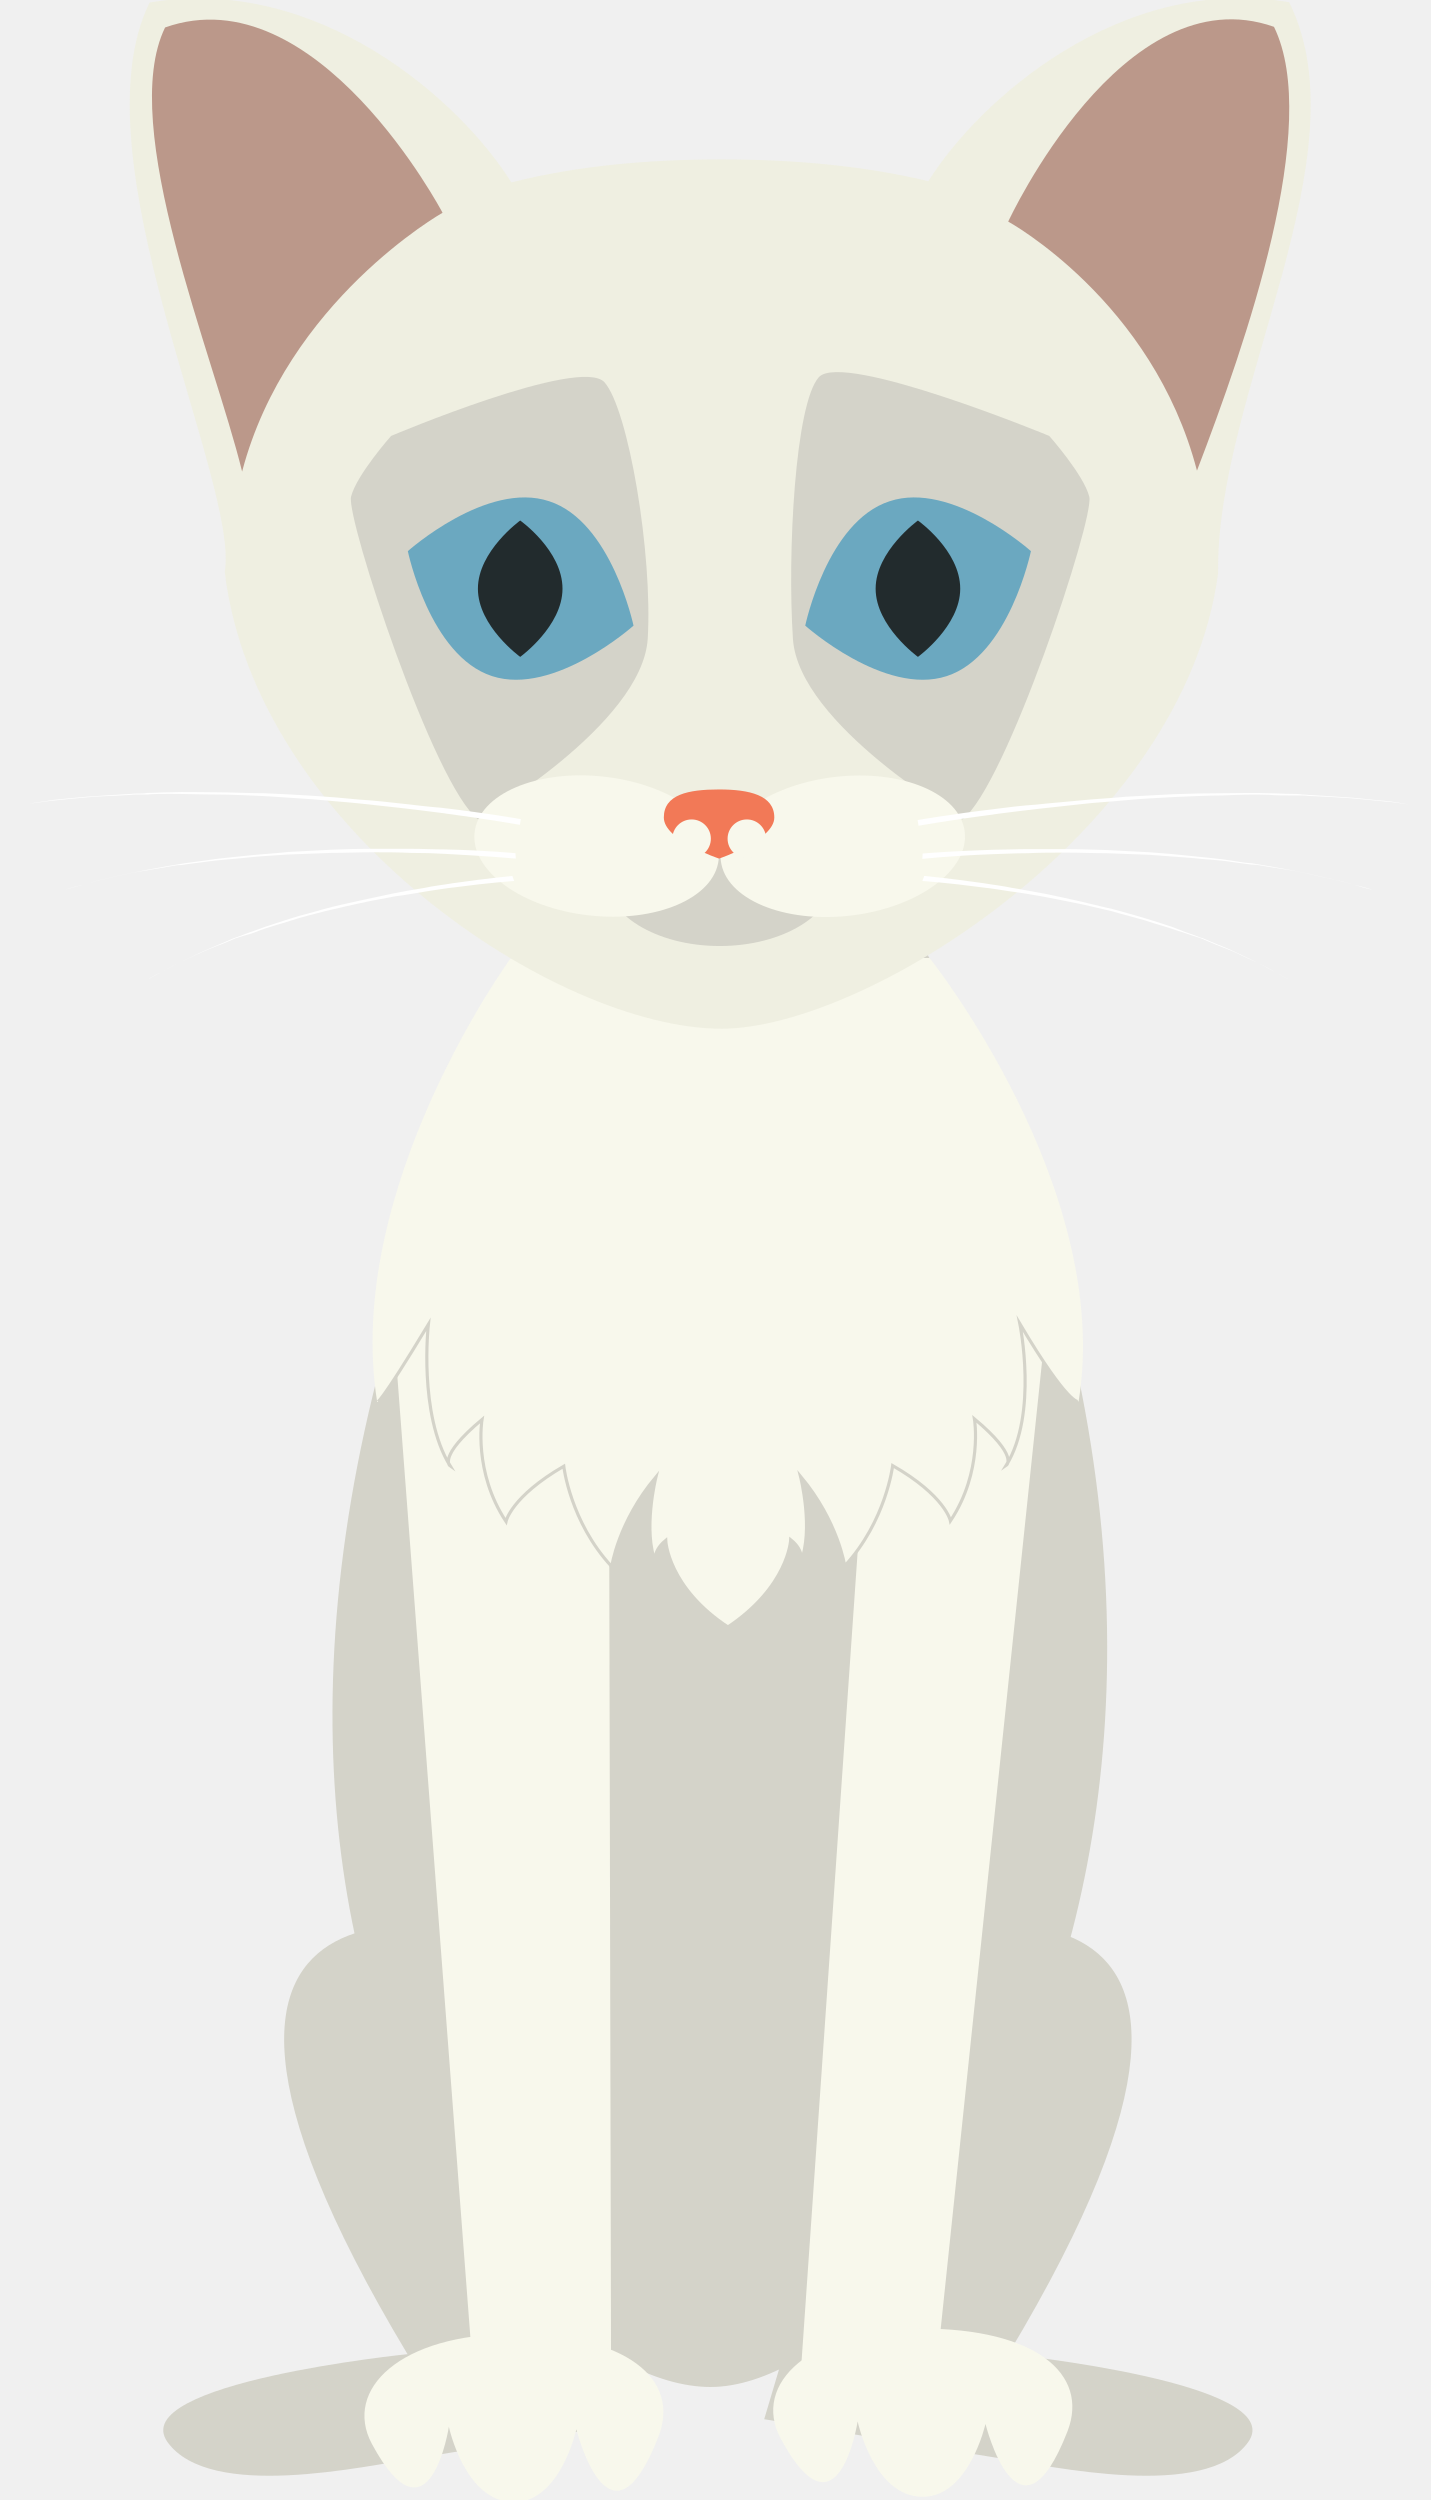
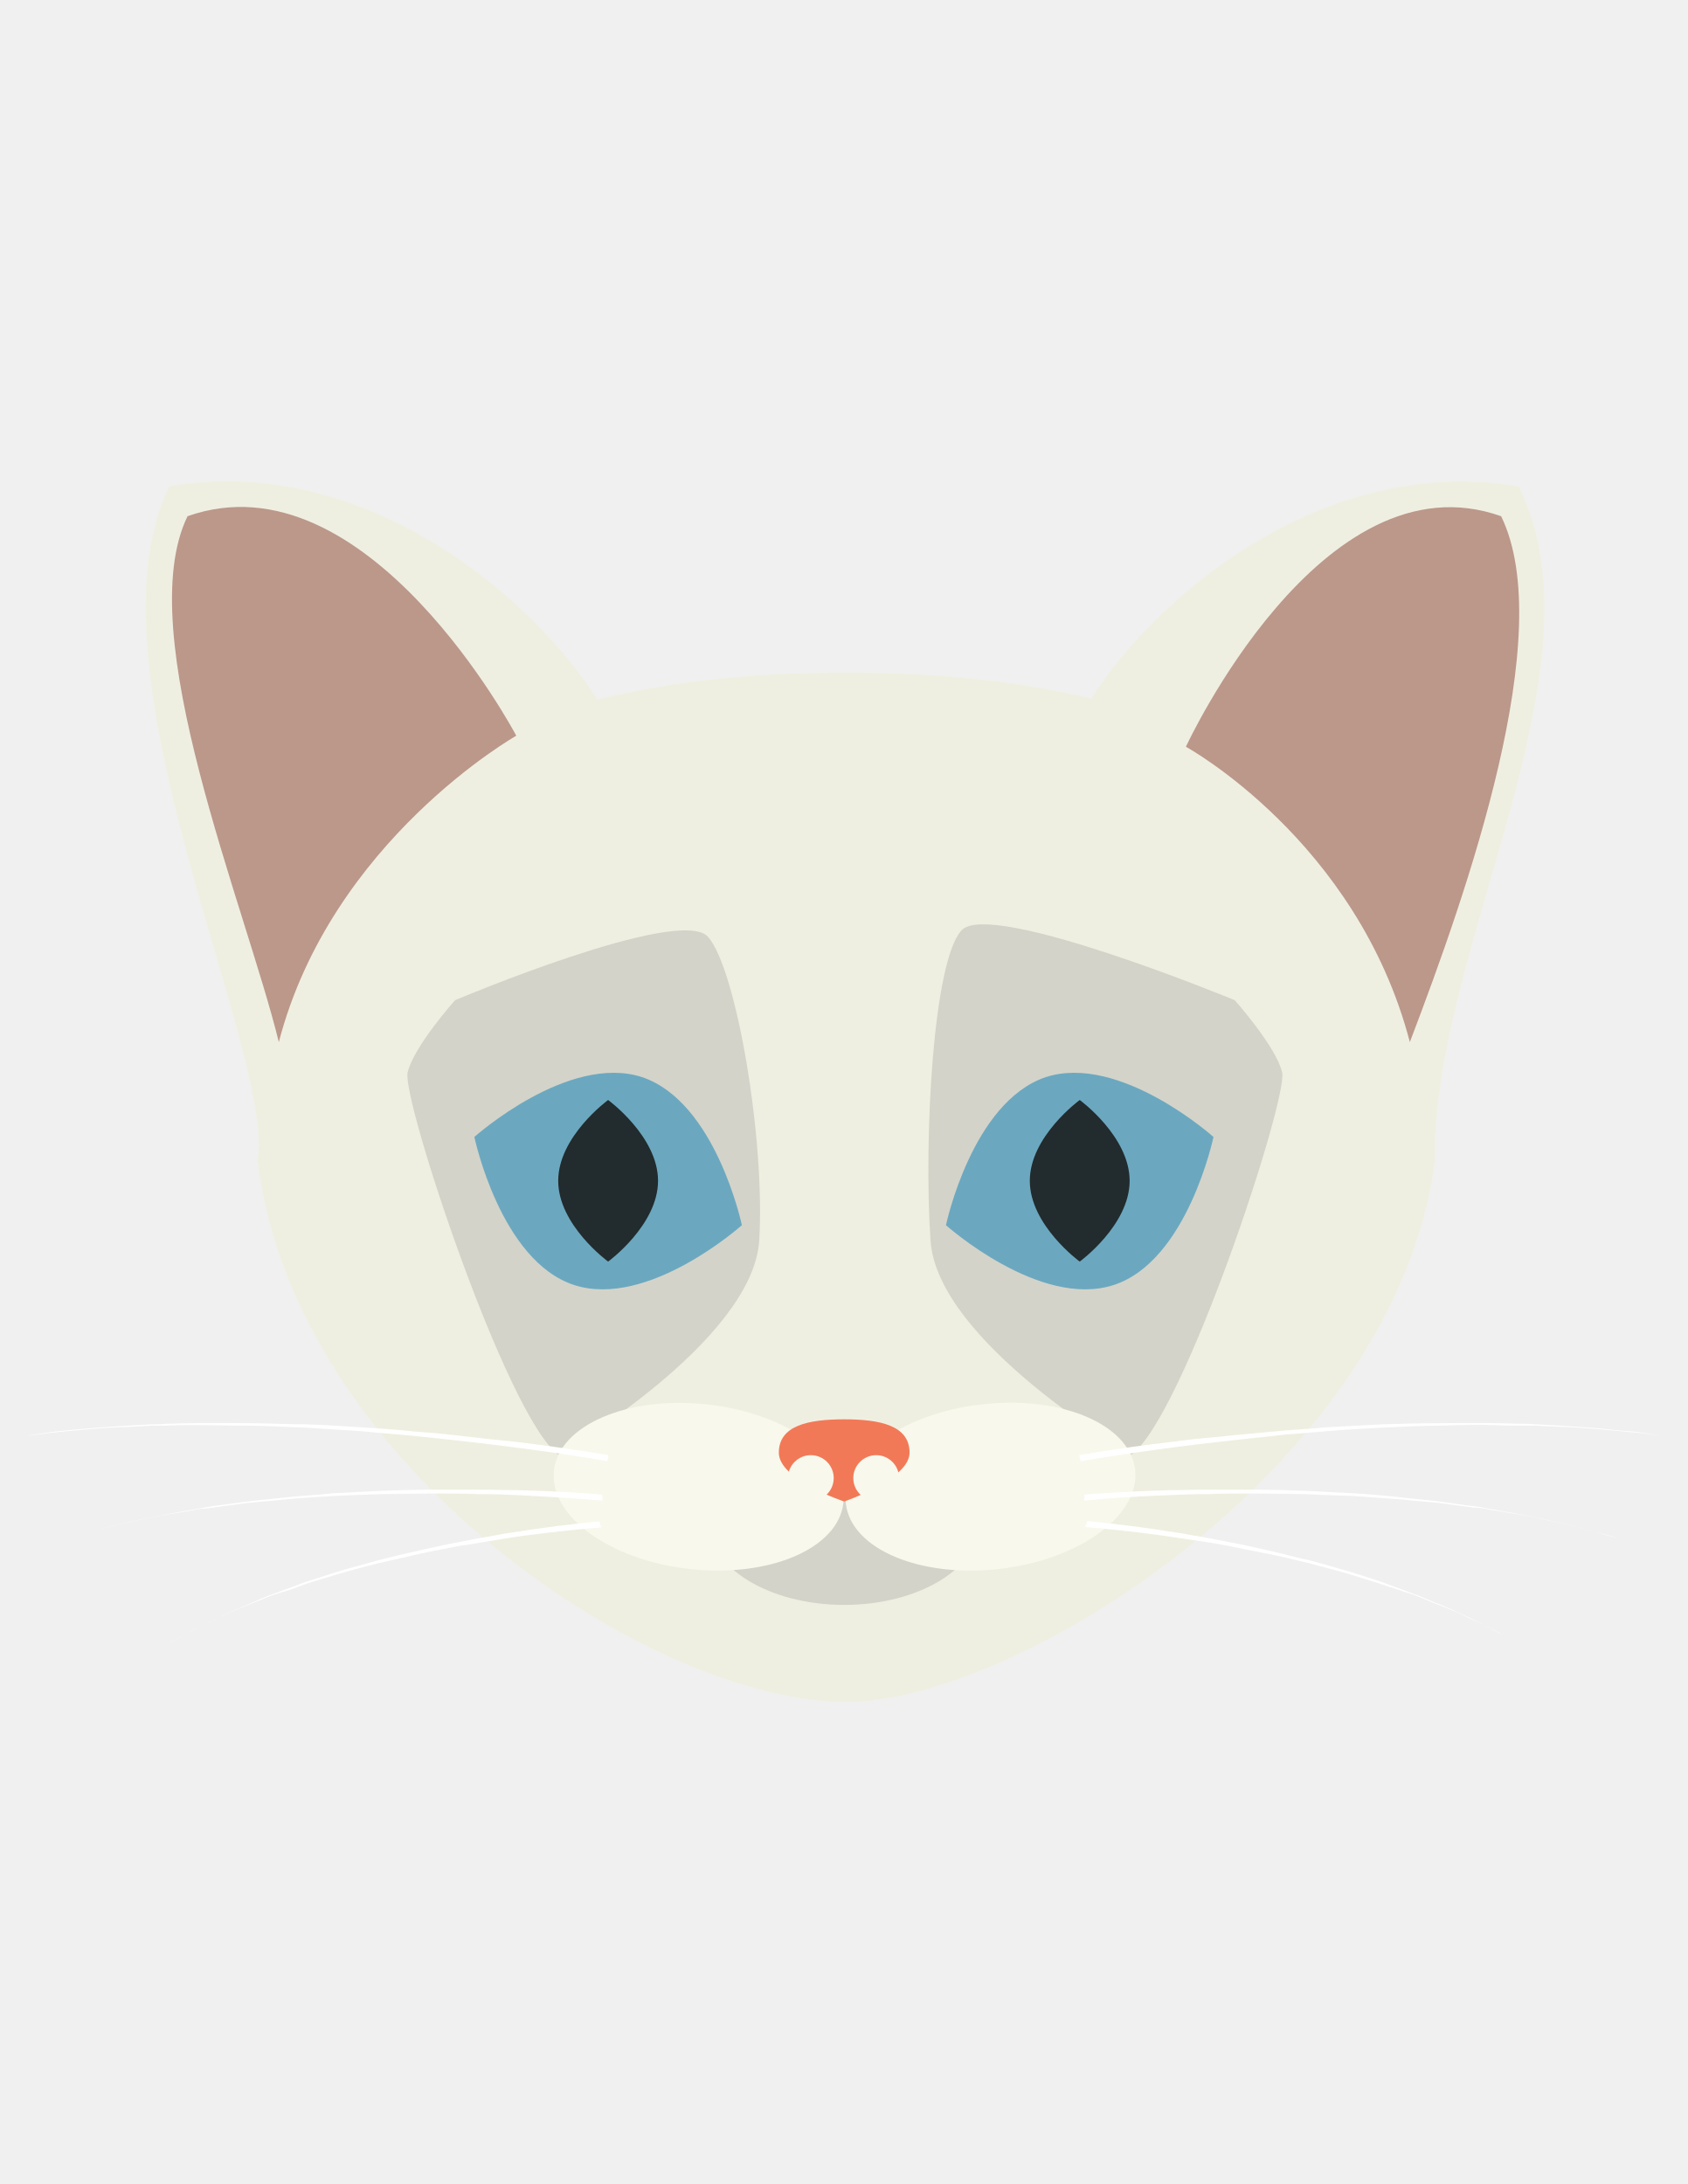
- <svg xmlns="http://www.w3.org/2000/svg" version="1.1" id="Layer_1" x="0px" y="0px" viewBox="0 0 453.2 792" enable-background="new 0 0 453.2 792" xml:space="preserve">
+ <svg xmlns="http://www.w3.org/2000/svg" version="1.1" id="Layer_1" x="0px" y="0px" viewBox="0 0 612 792" enable-background="new 0 0 612 792" xml:space="preserve">
  <g>
-     <path fill="#D4D3C9" d="M287.4,614.1c0,0,135.8-41.2,32,131.7c0,0,89.5,9.1,76,27.9c-13.5,18.6-61.8,7.7-79.8,4.9   c-18.1-2.8-73.5-12.2-73.5-12.2L287.4,614.1z" />
-     <path fill="#D4D3C9" d="M161.1,614.1c0,0-135.8-41.2-32,131.7c0,0-89.5,9.1-76,27.9c13.5,18.6,61.8,7.7,79.8,4.9   s73.5-12.2,73.5-12.2L161.1,614.1z" />
-     <path fill="#D4D3C9" d="M177.9,291C21,581,157.3,756.2,225.1,756.2S434.4,559.7,284.2,284" />
-     <polygon fill="#F8F8EC" points="123.7,407.4 192.9,441.5 193.6,758.5 150.5,760  " />
-     <polygon fill="#F8F8EC" points="274.8,446.9 331.7,416.3 295.6,760.8 253.3,757.2  " />
-     <path fill="#F8F8EC" d="M338.2,770.2c-15.5,39.9-26-2.3-26-2.3S307,791,292.3,791c-15.5,0-20.6-23.9-20.6-23.9s-6.1,39.4-24.4,5.4   c-9.2-17.3,9.2-34.8,44.8-34.8S345.2,751.9,338.2,770.2z" />
-     <path fill="#F8F8EC" d="M208.6,771.9c-15.5,39.9-26-2.3-26-2.3s-5.1,23.1-19.8,23.1c-15.5,0-20.6-23.9-20.6-23.9   s-6.1,39.4-24.4,5.4c-9.2-17.3,9.2-34.8,44.8-34.8S215.7,753.6,208.6,771.9z" />
+     <path fill="#EFEFE1" d="M479.9,422.6" />
+     <path fill="#EFEFE1" d="M550.7,176.4c-72.7-12.3-133.5,42.5-155,76.9c-27.1-6.5-57.2-9.4-88.8-9.4c-32.2,0-62.8,2.9-90.3,9.8l0,0   c-21.5-34.4-82.3-89.7-155.2-77.4c-32.6,66.2,38.7,206.4,32,244.6l0,0c13.2,110,142.2,196.3,213.5,196.3   c62.2,0,198.8-85.9,213.3-195.7C519,344.8,583.4,242.4,550.7,176.4z" />
+     <path fill="#BB988A" d="M187.2,266.8c0,0-54.1-102.6-119.2-79.6c-20.6,42.3,21,141.3,33.1,190.7   C120.1,304.8,187.2,266.8,187.2,266.8z" />
+     <path fill="#BB988A" d="M430,270.8c0,0,49.2-106.7,114.3-83.6c20.6,42.3-12.1,135.7-33.1,190.7C492.1,304.8,430,270.8,430,270.8z" />
+     <path fill="#D4D3C9" d="M202.4,527.5c0,0,70.4-40.7,72.9-77.6c2.2-36.7-8.3-98.6-18.6-110.2c-10.3-11.4-91.7,23-91.7,23   s-15,16.8-17.2,26.2C145.6,398.5,183.6,513.4,202.4,527.5" />
+     <path fill="#D4D3C9" d="M410.3,527.5c0,0-70.4-40.7-72.9-77.6c-2.5-36.9,0.9-101.1,11.2-112.5c10.3-11.4,99.1,25.3,99.1,25.3   s15,16.8,17.2,26.2C467.1,398.5,429.3,513.4,410.3,527.5" />
+     <path fill="#6BA8C0" d="M269,444.3c0,0-34,30.4-60.8,21.7S172,412.3,172,412.3s34-30.4,60.8-21.7C259.6,399.6,269,444.3,269,444.3z   " />
+     <path fill="#6BA8C0" d="M343,444.3c0,0,34,30.4,60.8,21.7c26.8-8.7,36.2-53.7,36.2-53.7s-34-30.4-60.8-21.7   C352.4,399.6,343,444.3,343,444.3z" />
+     <path fill="#222B2D" d="M409.6,428.2c0,16.1-18.1,29.3-18.1,29.3s-18.1-13.2-18.1-29.3s18.1-29.3,18.1-29.3   S409.6,412.1,409.6,428.2z" />
+     <path fill="#222B2D" d="M238.6,428.2c0,16.1-18.1,29.3-18.1,29.3s-18.1-13.2-18.1-29.3s18.1-29.3,18.1-29.3   S238.6,412.1,238.6,428.2z" />
+     <path fill="#FFFFFF" d="M228.3,527.5" />
+     <ellipse fill="#D4D3C9" cx="306.1" cy="551.6" rx="49.4" ry="30.4" />
+     <ellipse transform="matrix(0.1122 -0.9937 0.9937 0.1122 -310.7982 730.3698)" fill="#F8F8EC" cx="253.3" cy="539.1" rx="30" ry="52.8" />
+     <ellipse transform="matrix(-0.1175 -0.9931 0.9931 -0.1175 -134.0437 959.0867)" fill="#F8F8EC" cx="359.1" cy="539.1" rx="30" ry="52.8" />
+     <path fill="#F27957" d="M329.8,526.8c0,9.6-23.7,17.7-23.7,17.7s-23.7-7.8-23.7-17.7c0-9.8,10.5-12.1,23.7-12.1   S329.8,517,329.8,526.8z" />
+     <circle fill="#F8F8EC" cx="294" cy="536" r="8.3" />
+     <circle fill="#F8F8EC" cx="317.7" cy="536" r="8.3" />
    <g>
-       <path fill="#EFEFE1" d="M227.5,320.2" />
-       <path fill="#EFEFE1" d="M227.5,320.2" />
-     </g>
-     <path fill="#EFEFE1" d="M224.4,374.1" />
-     <path fill="#010101" d="M224.7,314.7" />
-     <path fill="#F8F8EC" d="M294.5,303.5c0,0,58.2,73,47.2,140.5c0,0-3,1.5-18.5-24.6c0,0,5.8,28.5-4.3,44.8c0,0,4.1-2.8-10.1-14.7   c0,0,2.8,16.7-7.6,32.3c0,0-1.6-7.9-18.3-17.5c0,0-2.1,17.6-15.2,31.8c0,0-2-14-14-28.4c0,0,4.3,17,0,27.4c0,0,1.5-3.6-3.1-7.3   c0,0-0.7,15-20.3,27.9h0.8C211.5,503,210.9,488,210.9,488c-4.6,3.8-3.1,7.3-3.1,7.3c-4.3-10.2,0-27.4,0-27.4   c-12,14.3-14,28.4-14,28.4c-13.2-14.2-15.2-31.8-15.2-31.8c-16.7,9.7-18.3,17.5-18.3,17.5c-10.4-15.7-7.6-32.3-7.6-32.3   c-14.2,11.9-10.1,14.7-10.1,14.7c-10.1-16.3-6.9-44.8-6.9-44.8c-15.7,26-16.2,24.6-16.2,24.6c-10.9-67.6,42.2-140.5,42.2-140.5" />
-     <path fill="none" stroke="#D4D3C9" stroke-miterlimit="10" d="M341.6,444c0,0-3,1.5-18.5-24.6c0,0,5.8,28.5-4.3,44.8   c0,0,4.1-2.8-10.1-14.7c0,0,2.8,16.7-7.6,32.3c0,0-1.6-7.9-18.3-17.5c0,0-2.1,17.6-15.2,31.8c0,0-2-14-14-28.4c0,0,4.3,17,0,27.4   c0,0,1.5-3.6-3.1-7.3c0,0-0.7,15-20.3,27.9h0.8C211.5,503,210.9,488,210.9,488c-4.6,3.8-3.1,7.3-3.1,7.3c-4.3-10.2,0-27.4,0-27.4   c-12,14.3-14,28.4-14,28.4c-13.2-14.2-15.2-31.8-15.2-31.8c-16.7,9.7-18.3,17.5-18.3,17.5c-10.4-15.7-7.6-32.3-7.6-32.3   c-14.2,11.9-10.1,14.7-10.1,14.7c-10.1-16.3-6.9-44.8-6.9-44.8c-15.7,26-16.2,24.6-16.2,24.6" />
-   </g>
-   <g>
-     <path fill="#EFEFE1" d="M356,182.2" />
-     <path fill="#EFEFE1" d="M408.4,0.7C354.8-8.4,310,32,294.1,57.4c-19.9-4.8-42.2-6.9-65.5-6.9c-23.7,0-46.3,2.1-66.6,7.3l0,0   c-15.8-25.4-60.8-66.1-114.6-57C23.4,49.6,76,153,71.2,181.2l0,0c9.7,81.1,104.9,144.7,157.4,144.7c45.8,0,146.6-63.3,157.3-144.3   C385,125,432.5,49.3,408.4,0.7z" />
-     <path fill="#BB988A" d="M140.2,67.4c0,0-39.9-75.7-87.9-58.7C37.1,39.9,67.8,112.9,76.7,149.4C90.9,95.3,140.2,67.4,140.2,67.4z" />
-     <path fill="#BB988A" d="M319.4,70.2c0,0,36.3-78.6,84.2-61.7c15.2,31.2-8.9,100.1-24.4,140.6C365.2,95.3,319.4,70.2,319.4,70.2z" />
-     <path fill="#D4D3C9" d="M151.5,259.6c0,0,51.9-30,53.7-57.2c1.6-27-6.1-72.7-13.7-81.3c-7.6-8.4-67.6,17-67.6,17   s-11,12.4-12.7,19.3C109.7,164.4,137.5,249.1,151.5,259.6" />
-     <path fill="#D4D3C9" d="M304.9,259.6c0,0-51.9-30-53.7-57.2c-1.8-27.2,0.7-74.5,8.2-82.9c7.6-8.4,73,18.6,73,18.6   s11,12.4,12.7,19.3C346.7,164.4,318.7,249.1,304.9,259.6" />
-     <path fill="#6BA8C0" d="M200.7,198.2c0,0-25.1,22.4-44.8,16c-19.8-6.4-26.7-39.6-26.7-39.6s25.1-22.4,44.8-15.8   C193.7,165.2,200.7,198.2,200.7,198.2z" />
-     <path fill="#6BA8C0" d="M255.1,198.2c0,0,25.1,22.4,44.8,16c19.8-6.4,26.7-39.6,26.7-39.6s-25.1-22.4-44.8-15.8   C262,165.2,255.1,198.2,255.1,198.2z" />
-     <path fill="#222B2D" d="M304.2,186.5c0,11.9-13.4,21.6-13.4,21.6s-13.4-9.7-13.4-21.6s13.4-21.6,13.4-21.6S304.2,174.4,304.2,186.5   z" />
-     <path fill="#222B2D" d="M178.2,186.5c0,11.9-13.4,21.6-13.4,21.6s-13.4-9.7-13.4-21.6s13.4-21.6,13.4-21.6S178.2,174.4,178.2,186.5   z" />
-     <path fill="#FFFFFF" d="M170.7,259.6" />
-     <ellipse fill="#D4D3C9" cx="228" cy="277.3" rx="36.4" ry="22.4" />
-     <ellipse transform="matrix(0.1122 -0.9937 0.9937 0.1122 -98.606 425.7523)" fill="#F8F8EC" cx="189" cy="268.1" rx="22.1" ry="38.9" />
-     <ellipse transform="matrix(-0.1175 -0.9931 0.9931 -0.1175 32.0999 564.656)" fill="#F8F8EC" cx="266.9" cy="268.1" rx="22.1" ry="38.9" />
-     <path fill="#F27957" d="M245.3,259c0,7.1-17.5,13-17.5,13s-17.5-5.8-17.5-13c0-7.3,7.7-8.9,17.5-8.9   C237.4,250.1,245.3,251.9,245.3,259z" />
-     <circle fill="#F8F8EC" cx="219.1" cy="265.7" r="6.1" />
-     <circle fill="#F8F8EC" cx="236.6" cy="265.7" r="6.1" />
-     <g>
-       <path fill="#FFFFFF" d="M164.7,261.3c0,0-10.1-1.8-25.2-3.8c-3.8-0.5-7.9-1-12.2-1.5c-4.3-0.5-8.9-1-13.7-1.5    c-4.8-0.5-9.7-0.8-14.7-1.3c-4.9-0.3-10.1-0.7-15.2-1c-5.1-0.2-10.2-0.5-15.2-0.5c-4.9,0-9.9-0.2-14.7-0.2c-2.5,0-4.8,0-7.1,0.2    c-1.2,0-2.3,0-3.5,0c-1.2,0-2.3,0.2-3.3,0.2c-4.5,0.3-8.6,0.3-12.4,0.7c-3.8,0.3-7.3,0.7-10.4,1c-3.1,0.3-5.8,0.8-7.9,1    c-4.5,0.7-6.9,1-6.9,1s2.5-0.3,6.9-1c2.1-0.3,4.9-0.8,7.9-1.2c3.1-0.3,6.6-0.7,10.4-1c3.8-0.3,7.9-0.5,12.4-0.8    c1.2,0,2.1-0.2,3.3-0.2c1.2,0,2.3,0,3.5-0.2c2.3,0,4.6-0.2,7.1-0.2c4.8-0.2,9.7,0,14.8,0c4.9,0,10.1,0.3,15.2,0.3    c5.1,0.2,10.2,0.5,15.2,0.8c4.9,0.3,9.9,0.7,14.7,1.2c4.8,0.3,9.4,0.8,13.7,1.3c4.5,0.5,8.4,1,12.4,1.3    c15.2,1.8,25.2,3.6,25.2,3.6L164.7,261.3z" />
+       <path fill="#FFFFFF" d="M220.2,529.9c0,0-13.6-2.5-34.2-5.1c-5.1-0.7-10.7-1.3-16.5-2s-12.1-1.3-18.6-2    c-6.5-0.7-13.2-1.1-19.9-1.8c-6.7-0.4-13.6-0.9-20.6-1.3c-6.9-0.2-13.9-0.7-20.6-0.7s-13.4-0.2-19.9-0.2c-3.4,0-6.5,0-9.6,0.2    c-1.6,0-3.1,0-4.7,0c-1.6,0-3.1,0.2-4.5,0.2c-6,0.4-11.6,0.4-16.8,0.9c-5.1,0.4-9.8,0.9-14.1,1.3c-4.2,0.4-7.8,1.1-10.7,1.3    c-6,0.9-9.4,1.3-9.4,1.3s3.4-0.4,9.4-1.3c2.9-0.4,6.7-1.1,10.7-1.6c4.2-0.4,8.9-0.9,14.1-1.3c5.1-0.4,10.7-0.7,16.8-1.1    c1.6,0,2.9-0.2,4.5-0.2c1.6,0,3.1,0,4.7-0.2c3.1,0,6.3-0.2,9.6-0.2c6.5-0.2,13.2,0,20.1,0c6.7,0,13.6,0.4,20.6,0.4    c6.9,0.2,13.9,0.7,20.6,1.1c6.7,0.4,13.4,0.9,19.9,1.6c6.5,0.4,12.7,1.1,18.6,1.8c6,0.7,11.4,1.3,16.8,1.8    c20.6,2.5,34.2,4.9,34.2,4.9L220.2,529.9z" />
    </g>
    <g>
-       <path fill="#FFFFFF" d="M163.4,272c0,0-8.9-0.8-22.4-1.5c-3.3-0.2-6.9-0.3-10.9-0.3c-3.8-0.2-7.9-0.2-12.2-0.2    c-4.3,0-8.6,0.2-13,0.2c-4.5,0.2-8.9,0.3-13.4,0.5c-4.5,0.3-8.9,0.5-13.4,1s-8.7,0.7-12.9,1.3c-2.1,0.3-4.1,0.5-6.1,0.8    c-1,0.2-2,0.3-3,0.3c-1,0.2-2,0.3-3,0.5c-3.8,0.7-7.4,1.2-10.7,1.8c-3.3,0.7-6.3,1.3-8.9,2c-2.6,0.5-4.9,1.3-6.9,1.8    c-3.8,1-5.9,1.6-5.9,1.6s2.1-0.7,5.9-1.6c2-0.5,4.1-1.3,6.8-1.8c2.6-0.7,5.6-1.3,8.9-2c3.3-0.7,6.9-1.3,10.7-2c1-0.2,2-0.3,3-0.5    c1-0.2,2-0.3,3-0.5c2-0.3,4.1-0.5,6.1-0.8c4.1-0.7,8.6-1,12.9-1.5c4.5-0.5,8.9-0.7,13.4-1.2c4.5-0.2,8.9-0.5,13.4-0.7    s8.7-0.3,13-0.3s8.2,0,12.2,0c3.8,0,7.6,0.2,10.9,0.2c13.5,0.3,22.4,1.2,22.4,1.2L163.4,272z" />
+       <path fill="#FFFFFF" d="M218.5,544.2c0,0-12.1-1.1-30.4-2c-4.5-0.2-9.4-0.4-14.8-0.4c-5.1-0.2-10.7-0.2-16.5-0.2    c-5.8,0-11.6,0.2-17.7,0.2c-6,0.2-12.1,0.4-18.1,0.7c-6,0.4-12.1,0.7-18.1,1.3c-6,0.7-11.9,0.9-17.4,1.8c-2.9,0.4-5.6,0.7-8.3,1.1    c-1.3,0.2-2.7,0.4-4,0.4c-1.3,0.2-2.7,0.4-4,0.7c-5.1,0.9-10.1,1.6-14.5,2.5s-8.5,1.8-12.1,2.7c-3.6,0.7-6.7,1.8-9.4,2.5    c-5.1,1.3-8,2.2-8,2.2s2.9-0.9,8-2.2c2.7-0.7,5.6-1.8,9.2-2.5c3.6-0.9,7.6-1.8,12.1-2.7c4.5-0.9,9.4-1.8,14.5-2.7    c1.3-0.2,2.7-0.4,4-0.7s2.7-0.4,4-0.7c2.7-0.4,5.6-0.7,8.3-1.1c5.6-0.9,11.6-1.3,17.4-2c6-0.7,12.1-0.9,18.1-1.6    c6-0.2,12.1-0.7,18.1-0.9c6-0.2,11.9-0.4,17.7-0.4s11.2,0,16.5,0c5.1,0,10.3,0.2,14.8,0.2c18.3,0.4,30.4,1.6,30.4,1.6L218.5,544.2    z" />
    </g>
    <g>
-       <path fill="#FFFFFF" d="M162.9,279.1c0,0-7.6,0.5-18.8,2c-2.8,0.3-5.9,0.8-9.1,1.3c-3.3,0.5-6.6,1.2-10.1,1.6    c-3.5,0.7-7.1,1.3-10.7,2.1c-3.6,0.8-7.3,1.6-11,2.5c-3.6,1-7.3,1.8-10.9,3s-7.1,2-10.4,3.3c-1.6,0.7-3.3,1.2-4.9,1.6    c-0.8,0.3-1.6,0.5-2.5,0.8c-0.8,0.3-1.5,0.7-2.3,1c-3,1.2-5.9,2.3-8.6,3.5c-2.6,1.2-4.9,2.3-7.1,3.3c-2.1,1-3.8,2-5.3,2.8    c-3,1.6-4.6,2.5-4.6,2.5s1.6-1,4.6-2.5c1.5-0.8,3.1-1.8,5.3-2.8c2.1-1,4.5-2.1,6.9-3.3c2.6-1.2,5.4-2.3,8.4-3.6    c0.8-0.3,1.5-0.7,2.3-1c0.8-0.3,1.6-0.5,2.3-0.8c1.6-0.7,3.3-1.2,4.9-1.8c3.3-1.3,6.9-2.3,10.4-3.5c3.6-1.2,7.3-2,10.9-3.1    c3.6-1,7.4-1.8,11-2.6c3.6-0.8,7.3-1.6,10.7-2.3c3.5-0.7,6.9-1.3,10.1-1.8c3.1-0.7,6.3-1,9.1-1.5c11.2-1.6,18.8-2.3,18.8-2.3    L162.9,279.1z" />
+       <path fill="#FFFFFF" d="M218,553.9c0,0-10.3,0.7-25.5,2.7c-3.8,0.4-8,1.1-12.3,1.8c-4.5,0.7-8.9,1.6-13.6,2.2    c-4.7,0.9-9.6,1.8-14.5,2.9c-4.9,1.1-9.8,2.2-15,3.4c-4.9,1.3-9.8,2.5-14.8,4c-4.9,1.6-9.6,2.7-14.1,4.5c-2.2,0.9-4.5,1.6-6.7,2.2    c-1.1,0.4-2.2,0.7-3.4,1.1c-1.1,0.4-2,0.9-3.1,1.3c-4,1.6-8,3.1-11.6,4.7c-3.6,1.6-6.7,3.1-9.6,4.5c-2.9,1.3-5.1,2.7-7.2,3.8    c-4,2.2-6.3,3.4-6.3,3.4s2.2-1.3,6.3-3.4c2-1.1,4.2-2.5,7.2-3.8c2.9-1.3,6-2.9,9.4-4.5c3.6-1.6,7.4-3.1,11.4-4.9    c1.1-0.4,2-0.9,3.1-1.3c1.1-0.4,2.2-0.7,3.1-1.1c2.2-0.9,4.5-1.6,6.7-2.5c4.5-1.8,9.4-3.1,14.1-4.7c4.9-1.6,9.8-2.7,14.8-4.2    c4.9-1.3,10.1-2.5,15-3.6c4.9-1.1,9.8-2.2,14.5-3.1s9.4-1.8,13.6-2.5c4.2-0.9,8.5-1.3,12.3-2c15.2-2.2,25.5-3.1,25.5-3.1    L218,553.9z" />
    </g>
    <g>
-       <path fill="#FFFFFF" d="M290.7,259.8c0,0,10.1-1.8,25.2-3.6c3.8-0.5,7.9-1,12.4-1.3c4.3-0.5,8.9-0.8,13.7-1.3    c4.8-0.5,9.7-0.7,14.7-1.2c4.9-0.3,10.1-0.5,15.2-0.8c5.1-0.2,10.2-0.3,15.2-0.3c4.9,0,10.1-0.2,14.8,0c2.5,0,4.8,0.2,7.1,0.2    c1.2,0,2.3,0,3.5,0.2c1.2,0,2.3,0.2,3.3,0.2c4.5,0.3,8.6,0.5,12.4,0.8c3.8,0.3,7.3,0.8,10.4,1c3.1,0.3,5.8,0.8,7.9,1.2    c4.5,0.7,6.9,1,6.9,1s-2.5-0.3-6.9-1c-2.1-0.3-4.9-0.8-7.9-1c-3.1-0.3-6.6-0.7-10.4-1c-3.8-0.3-7.9-0.5-12.4-0.7    c-1.2,0-2.1-0.2-3.3-0.2s-2.3,0-3.5,0c-2.3,0-4.6,0-7.1-0.2c-4.8-0.2-9.7,0-14.7,0.2c-4.9,0-10.1,0.3-15.2,0.5    c-5.1,0.3-10.2,0.5-15.2,1c-4.9,0.5-9.9,0.7-14.7,1.3c-4.8,0.5-9.4,1-13.7,1.5c-4.3,0.5-8.4,1-12.2,1.5c-15.2,2-25.2,3.8-25.2,3.8    L290.7,259.8z" />
+       <path fill="#FFFFFF" d="M391.3,527.7c0,0,13.6-2.5,34.2-4.9c5.1-0.7,10.7-1.3,16.8-1.8c5.8-0.7,12.1-1.1,18.6-1.8    c6.5-0.7,13.2-0.9,19.9-1.6c6.7-0.4,13.6-0.7,20.6-1.1c6.9-0.2,13.9-0.4,20.6-0.4c6.7,0,13.6-0.2,20.1,0c3.4,0,6.5,0.2,9.6,0.2    c1.6,0,3.1,0,4.7,0.2c1.6,0,3.1,0.2,4.5,0.2c6,0.4,11.6,0.7,16.8,1.1s9.8,1.1,14.1,1.3c4.2,0.4,7.8,1.1,10.7,1.6    c6,0.9,9.4,1.3,9.4,1.3s-3.4-0.4-9.4-1.3c-2.9-0.4-6.7-1.1-10.7-1.3c-4.2-0.4-8.9-0.9-14.1-1.3c-5.1-0.4-10.7-0.7-16.8-0.9    c-1.6,0-2.9-0.2-4.5-0.2c-1.6,0-3.1,0-4.7,0c-3.1,0-6.3,0-9.6-0.2c-6.5-0.2-13.2,0-19.9,0.2c-6.7,0-13.6,0.4-20.6,0.7    c-6.9,0.4-13.9,0.7-20.6,1.3c-6.7,0.7-13.4,0.9-19.9,1.8c-6.5,0.7-12.7,1.3-18.6,2s-11.4,1.3-16.5,2c-20.6,2.7-34.2,5.1-34.2,5.1    L391.3,527.7z" />
    </g>
    <g>
-       <path fill="#FFFFFF" d="M292.3,270.4c0,0,8.9-0.8,22.4-1.2c3.3,0,7.1-0.2,10.9-0.2s7.9,0,12.2,0c4.3,0,8.6,0.2,13,0.3    c4.5,0.2,8.9,0.5,13.4,0.7c4.5,0.3,8.9,0.7,13.4,1.2c4.5,0.5,8.7,0.8,12.9,1.5c2.1,0.3,4.1,0.7,6.1,0.8c1,0.2,2,0.3,3,0.5    c1,0.2,2,0.3,3,0.5c3.8,0.7,7.4,1.3,10.7,2c3.3,0.8,6.3,1.5,8.9,2c2.6,0.7,4.9,1.3,6.8,1.8c3.8,1.2,5.9,1.6,5.9,1.6    s-2.1-0.7-5.9-1.6c-2-0.5-4.1-1.2-6.9-1.8c-2.6-0.5-5.8-1.2-8.9-2c-3.3-0.7-6.9-1.2-10.7-1.8c-1-0.2-2-0.3-3-0.5    c-1-0.2-2-0.3-3-0.3c-2-0.3-4.1-0.5-6.1-0.8c-4.1-0.7-8.6-0.8-12.9-1.3c-4.5-0.3-8.9-0.7-13.4-1c-4.5-0.2-8.9-0.3-13.4-0.5    c-4.5,0-8.7-0.2-13-0.2c-4.1,0-8.2,0-12.2,0.2c-3.8,0-7.4,0.2-10.9,0.3c-13.5,0.5-22.4,1.5-22.4,1.5L292.3,270.4z" />
+       <path fill="#FFFFFF" d="M393.3,542c0,0,12.1-1.1,30.4-1.6c4.5,0,9.6-0.2,14.8-0.2c5.1,0,10.7,0,16.5,0s11.6,0.2,17.7,0.4    c6,0.2,12.1,0.7,18.1,0.9c6,0.4,12.1,0.9,18.1,1.6c6,0.7,11.9,1.1,17.4,2c2.9,0.4,5.6,0.9,8.3,1.1c1.3,0.2,2.7,0.4,4,0.7    s2.7,0.4,4,0.7c5.1,0.9,10.1,1.8,14.5,2.7c4.5,1.1,8.5,2,12.1,2.7c3.6,0.9,6.7,1.8,9.2,2.5c5.1,1.6,8,2.2,8,2.2s-2.9-0.9-8-2.2    c-2.7-0.7-5.6-1.6-9.4-2.5c-3.6-0.7-7.8-1.6-12.1-2.7c-4.5-0.9-9.4-1.6-14.5-2.5c-1.3-0.2-2.7-0.4-4-0.7c-1.3-0.2-2.7-0.4-4-0.4    c-2.7-0.4-5.6-0.7-8.3-1.1c-5.6-0.9-11.6-1.1-17.4-1.8c-6-0.4-12.1-0.9-18.1-1.3c-6-0.2-12.1-0.4-18.1-0.7c-6,0-11.9-0.2-17.7-0.2    c-5.6,0-11.2,0-16.5,0.2c-5.1,0-10.1,0.2-14.8,0.4c-18.3,0.7-30.4,2-30.4,2L393.3,542z" />
    </g>
    <g>
-       <path fill="#FFFFFF" d="M292.8,277.5c0,0,7.6,0.7,18.8,2.3c2.8,0.5,5.9,0.8,9.1,1.5c3.3,0.5,6.6,1.2,10.1,1.8    c3.5,0.7,7.1,1.5,10.7,2.3c3.6,0.8,7.3,1.8,11,2.6c3.6,1,7.3,2,10.9,3.1c3.6,1.2,7.1,2.1,10.4,3.5c1.6,0.7,3.3,1.2,4.9,1.8    c0.8,0.3,1.6,0.7,2.3,0.8c0.8,0.3,1.5,0.7,2.3,1c3,1.3,5.9,2.3,8.4,3.6c2.6,1.2,4.9,2.3,6.9,3.3c2.1,1,3.8,2.1,5.3,2.8    c3,1.6,4.6,2.5,4.6,2.5s-1.6-0.8-4.6-2.5c-1.5-0.8-3.1-1.8-5.3-2.8c-2.1-1-4.5-2-7.1-3.3c-2.6-1.2-5.4-2.1-8.6-3.5    c-0.8-0.3-1.5-0.7-2.3-1c-0.8-0.3-1.6-0.5-2.5-0.8c-1.6-0.5-3.3-1.2-4.9-1.6c-3.3-1.2-6.9-2.1-10.4-3.3c-3.6-1-7.3-2-10.9-3    c-3.6-0.8-7.4-1.8-11-2.5c-3.6-0.7-7.3-1.5-10.7-2.1s-6.9-1.2-10.1-1.6c-3.1-0.5-6.3-1-9.1-1.3c-11.2-1.5-18.8-2-18.8-2    L292.8,277.5z" />
+       <path fill="#FFFFFF" d="M394.2,551.6c0,0,10.3,0.9,25.5,3.1c3.8,0.7,8,1.1,12.3,2c4.5,0.7,8.9,1.6,13.6,2.5    c4.7,0.9,9.6,2,14.5,3.1c4.9,1.1,9.8,2.5,15,3.6c4.9,1.3,9.8,2.7,14.8,4.2c4.9,1.6,9.6,2.9,14.1,4.7c2.2,0.9,4.5,1.6,6.7,2.5    c1.1,0.4,2.2,0.9,3.1,1.1c1.1,0.4,2,0.9,3.1,1.3c4,1.8,8,3.1,11.4,4.9c3.6,1.6,6.7,3.1,9.4,4.5c2.9,1.3,5.1,2.9,7.2,3.8    c4,2.2,6.3,3.4,6.3,3.4s-2.2-1.1-6.3-3.4c-2-1.1-4.2-2.5-7.2-3.8c-2.9-1.3-6-2.7-9.6-4.5c-3.6-1.6-7.4-2.9-11.6-4.7    c-1.1-0.4-2-0.9-3.1-1.3c-1.1-0.4-2.2-0.7-3.4-1.1c-2.2-0.7-4.5-1.6-6.7-2.2c-4.5-1.6-9.4-2.9-14.1-4.5c-4.9-1.3-9.8-2.7-14.8-4    c-4.9-1.1-10.1-2.5-15-3.4c-4.9-0.9-9.8-2-14.5-2.9c-4.7-0.9-9.4-1.6-13.6-2.2s-8.5-1.3-12.3-1.8c-15.2-2-25.5-2.7-25.5-2.7    L394.2,551.6z" />
    </g>
  </g>
</svg>
